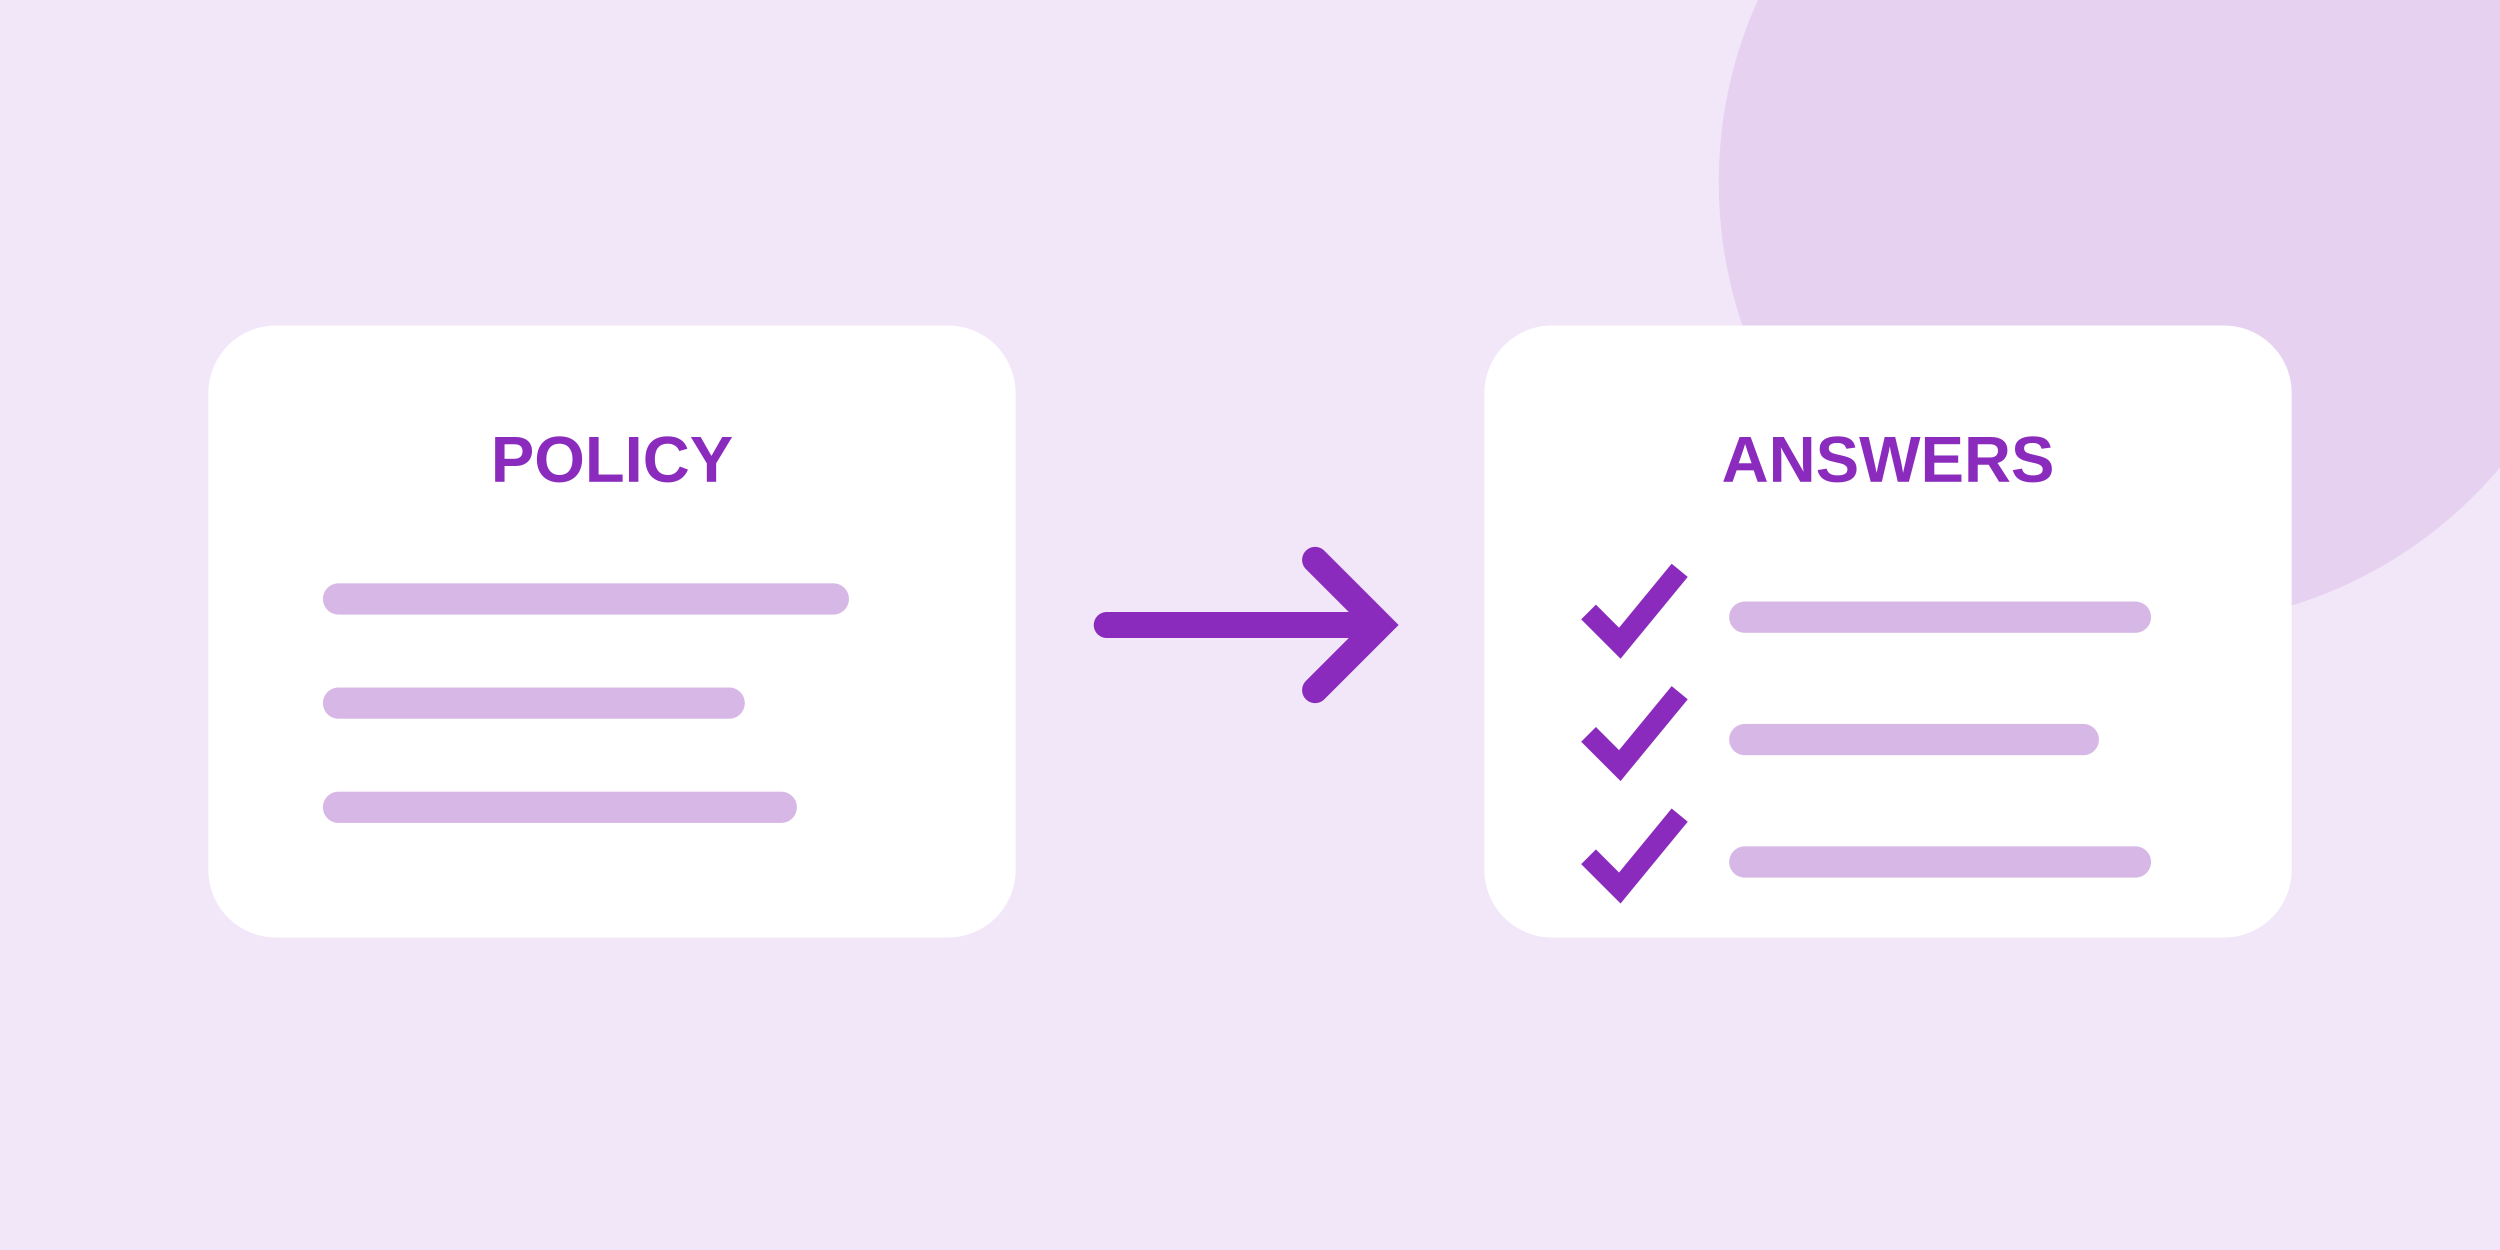
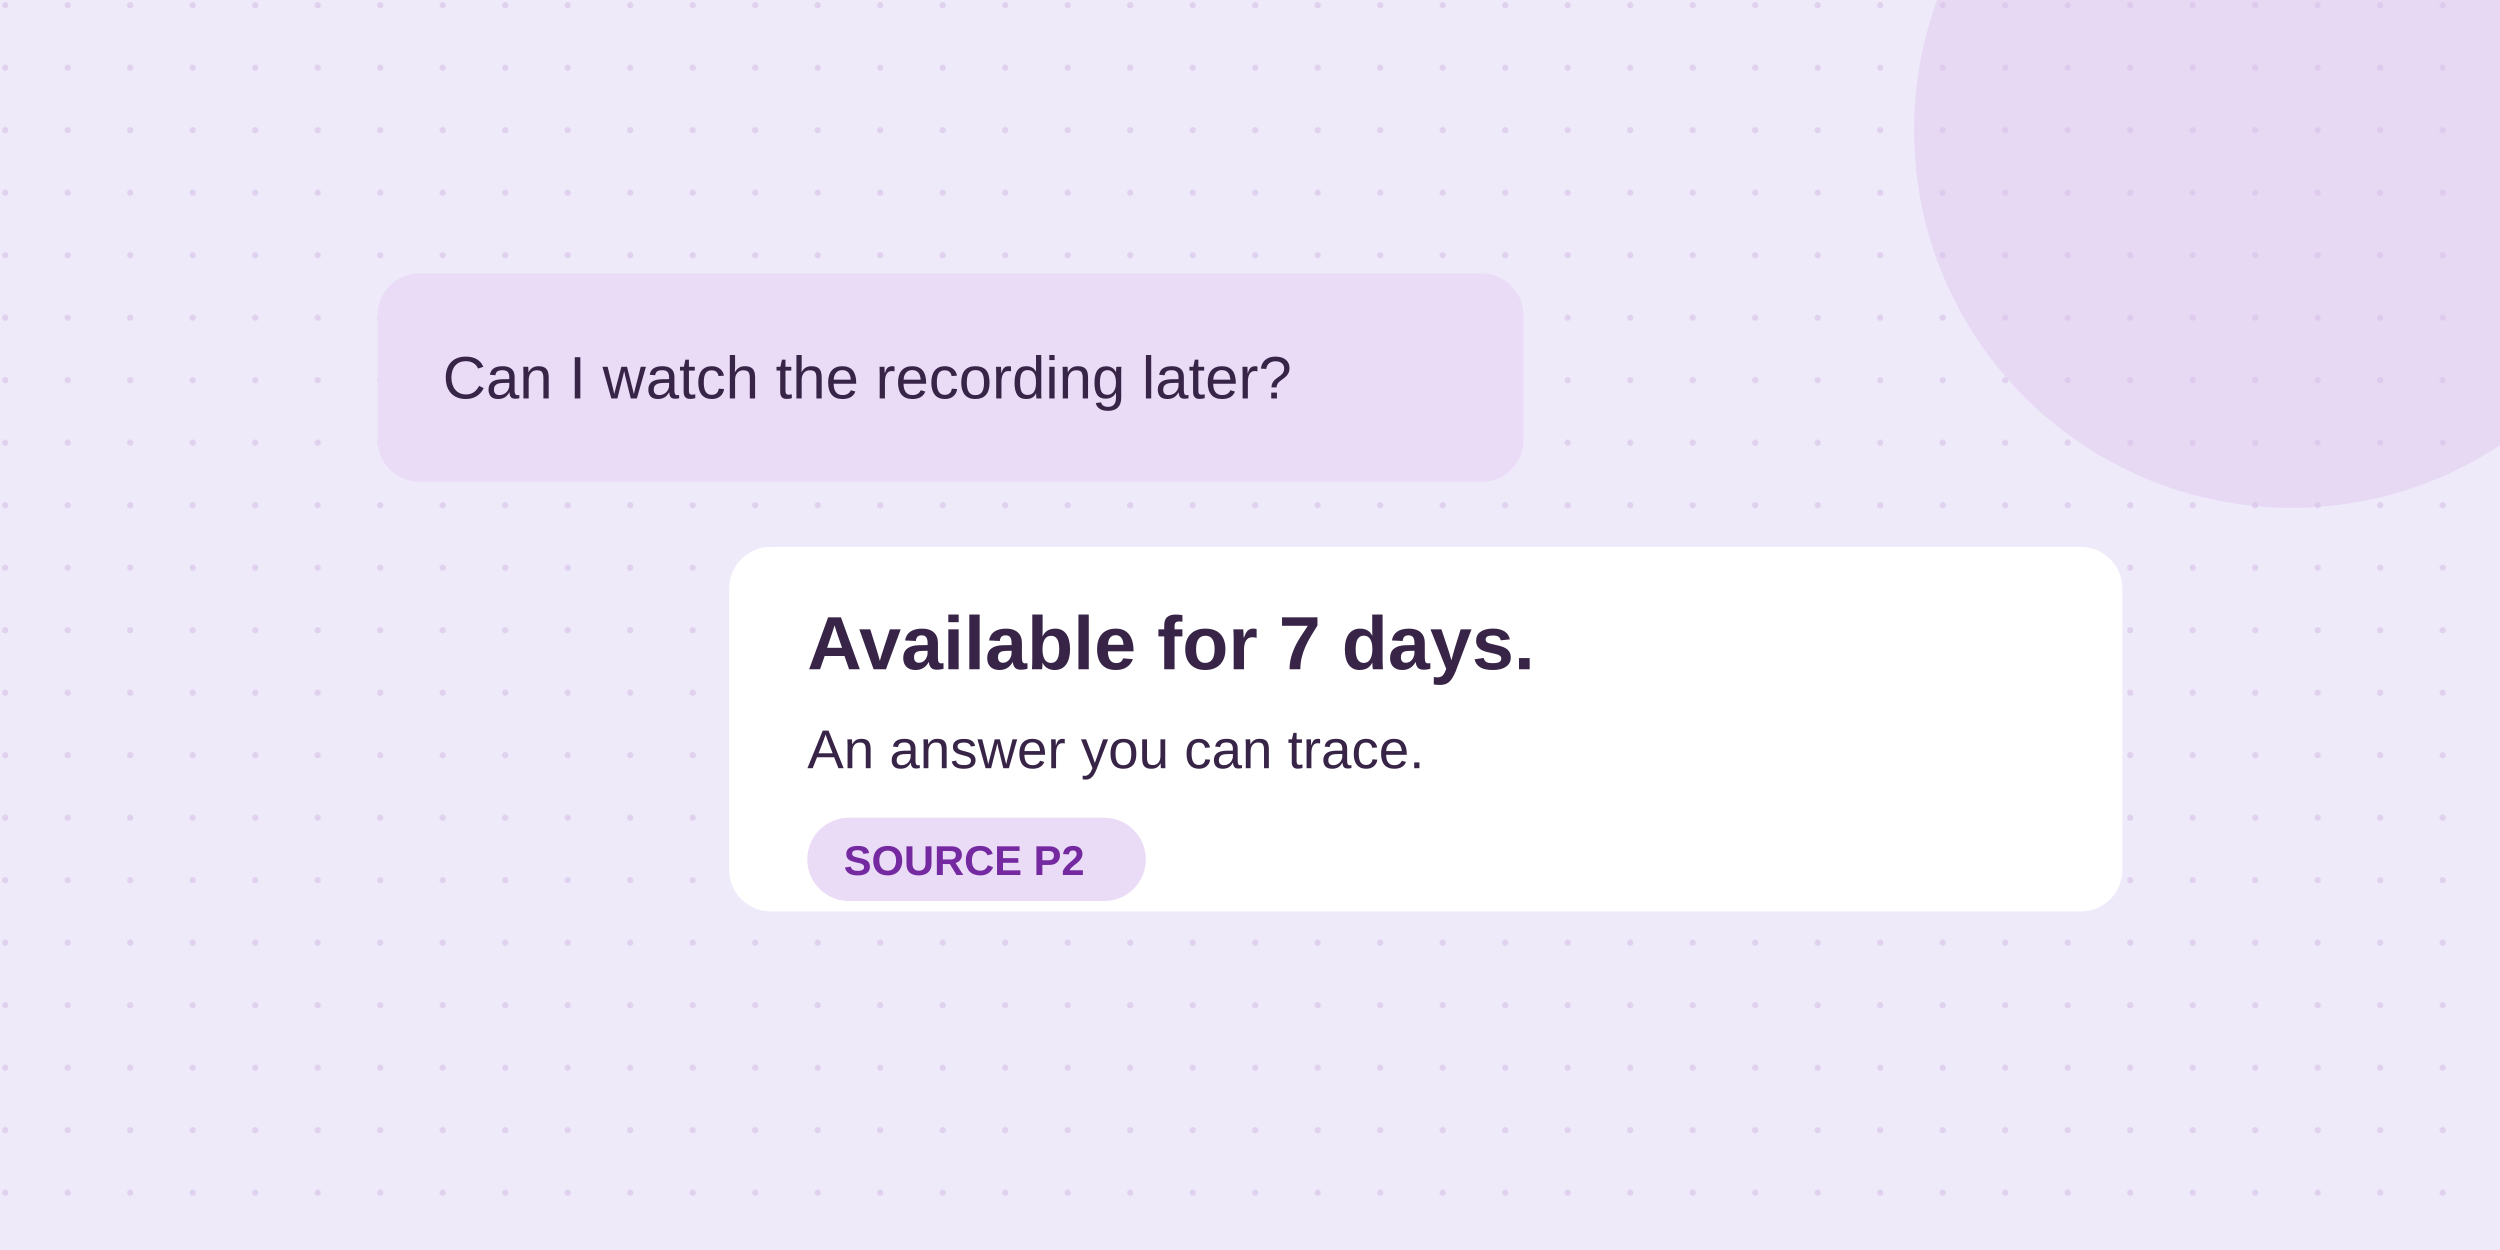
<svg xmlns="http://www.w3.org/2000/svg" viewBox="0 0 960 480">
-   <rect width="960" height="480" fill="#f1e7f8" />
-   <circle cx="830" cy="70" r="170" fill="#e6d2f0" />
-   <rect x="80" y="125" width="310" height="235" rx="26" fill="white" />
-   <rect x="570" y="125" width="310" height="235" rx="26" fill="white" />
-   <path d="M425 240h105m-25-25 25 25-25 25" fill="none" stroke="#8b2bbd" stroke-width="10" stroke-linecap="round" />
-   <g fill="#8b2bbd" font-family="Arial,sans-serif" font-size="25" font-weight="700" text-anchor="middle">
-     <text x="235" y="185">POLICY</text>
-     <text x="725" y="185">ANSWERS</text>
+   <defs>
+     <pattern id="dots" width="24" height="24" patternUnits="userSpaceOnUse">
+       <circle cx="2" cy="2" r="1.2" fill="#b990cf" opacity=".28" />
+     </pattern>
+   </defs>
+   <rect width="960" height="480" fill="#eeeafa" />
+   <rect width="960" height="480" fill="url(#dots)" />
+   <circle cx="880" cy="50" r="145" fill="#dcc0ec" opacity=".4" />
+   <g>
+     <rect x="145" y="105" width="440" height="80" rx="16" fill="#eadbf6" />
+     <text x="170" y="153" font-family="Arial,sans-serif" font-size="23" fill="#372447" font-weight="500">Can I watch the recording later?</text>
+     <rect x="280" y="210" width="535" height="140" rx="16" fill="#fff" />
+     <text x="310" y="257" font-family="Arial,sans-serif" font-size="29" fill="#372447" font-weight="700">Available for 7 days.</text>
+     <text x="310" y="295" font-family="Arial,sans-serif" font-size="21" fill="#372447" font-weight="500">An answer you can trace.</text>
+     <rect x="310" y="314" width="130" height="32" rx="16" fill="#eadbf6" />
+     <text x="324" y="336" font-family="Arial,sans-serif" font-size="16" fill="#7529a1" font-weight="700">SOURCE P2</text>
  </g>
-   <path d="M130 230h190m-190 40h150m-150 40h170" stroke="#d6b7e5" stroke-width="12" stroke-linecap="round" />
-   <path d="m610 235 12 12 23-28m-35 63 12 12 23-28m-35 63 12 12 23-28" fill="none" stroke="#8b2bbd" stroke-width="8" />
-   <path d="M670 237h150m-150 47h130m-130 47h150" stroke="#d6b7e5" stroke-width="12" stroke-linecap="round" />
</svg>
